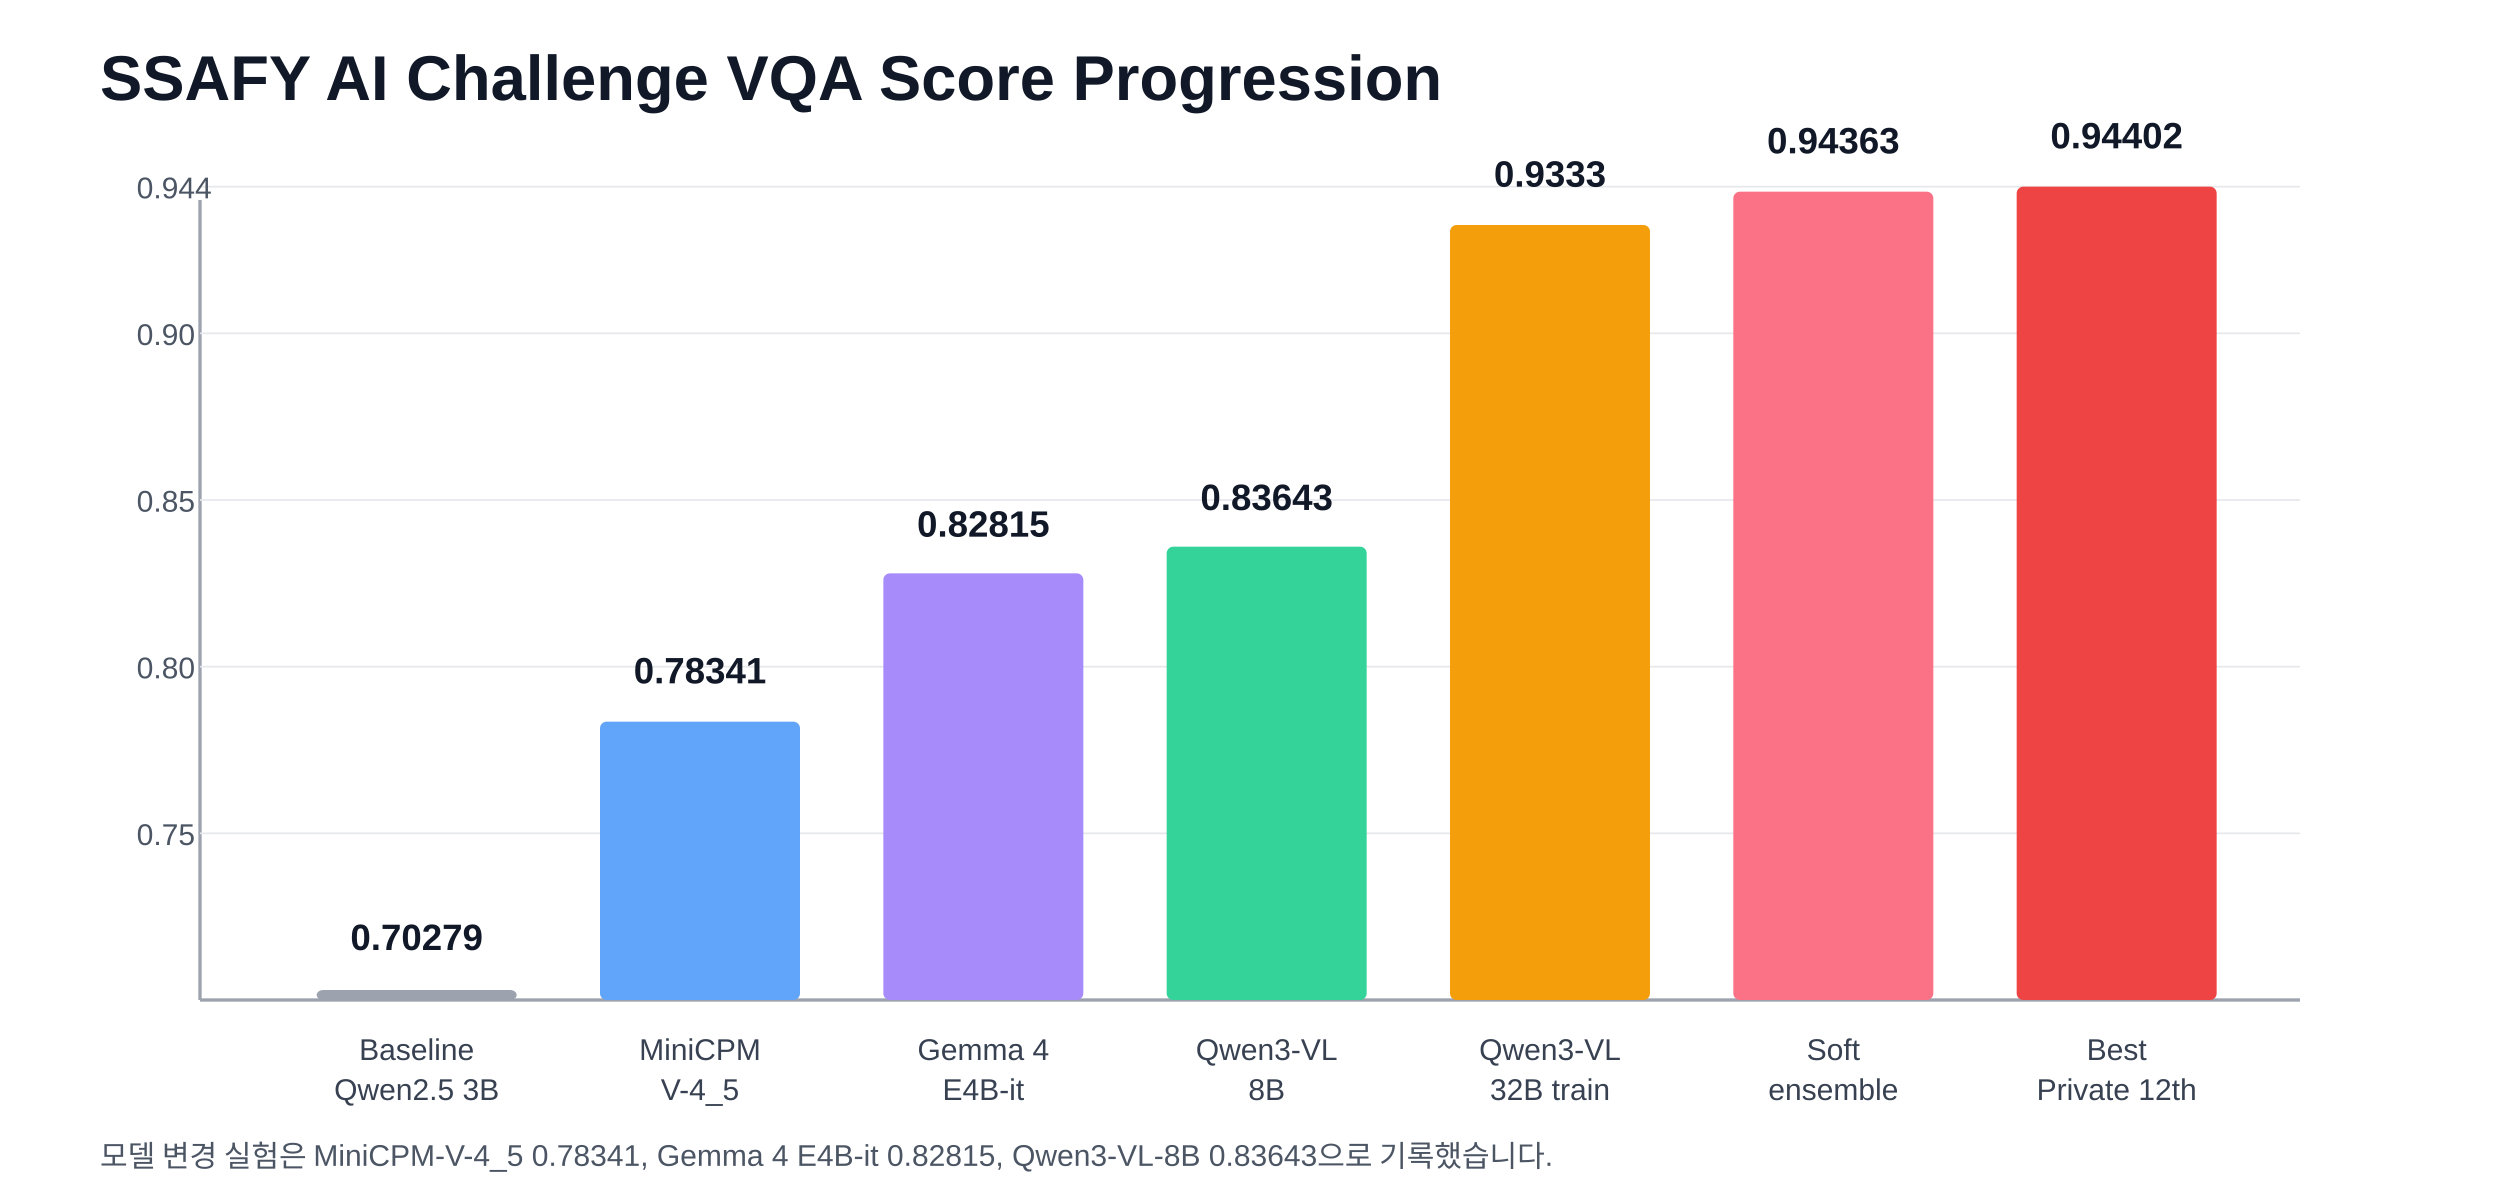
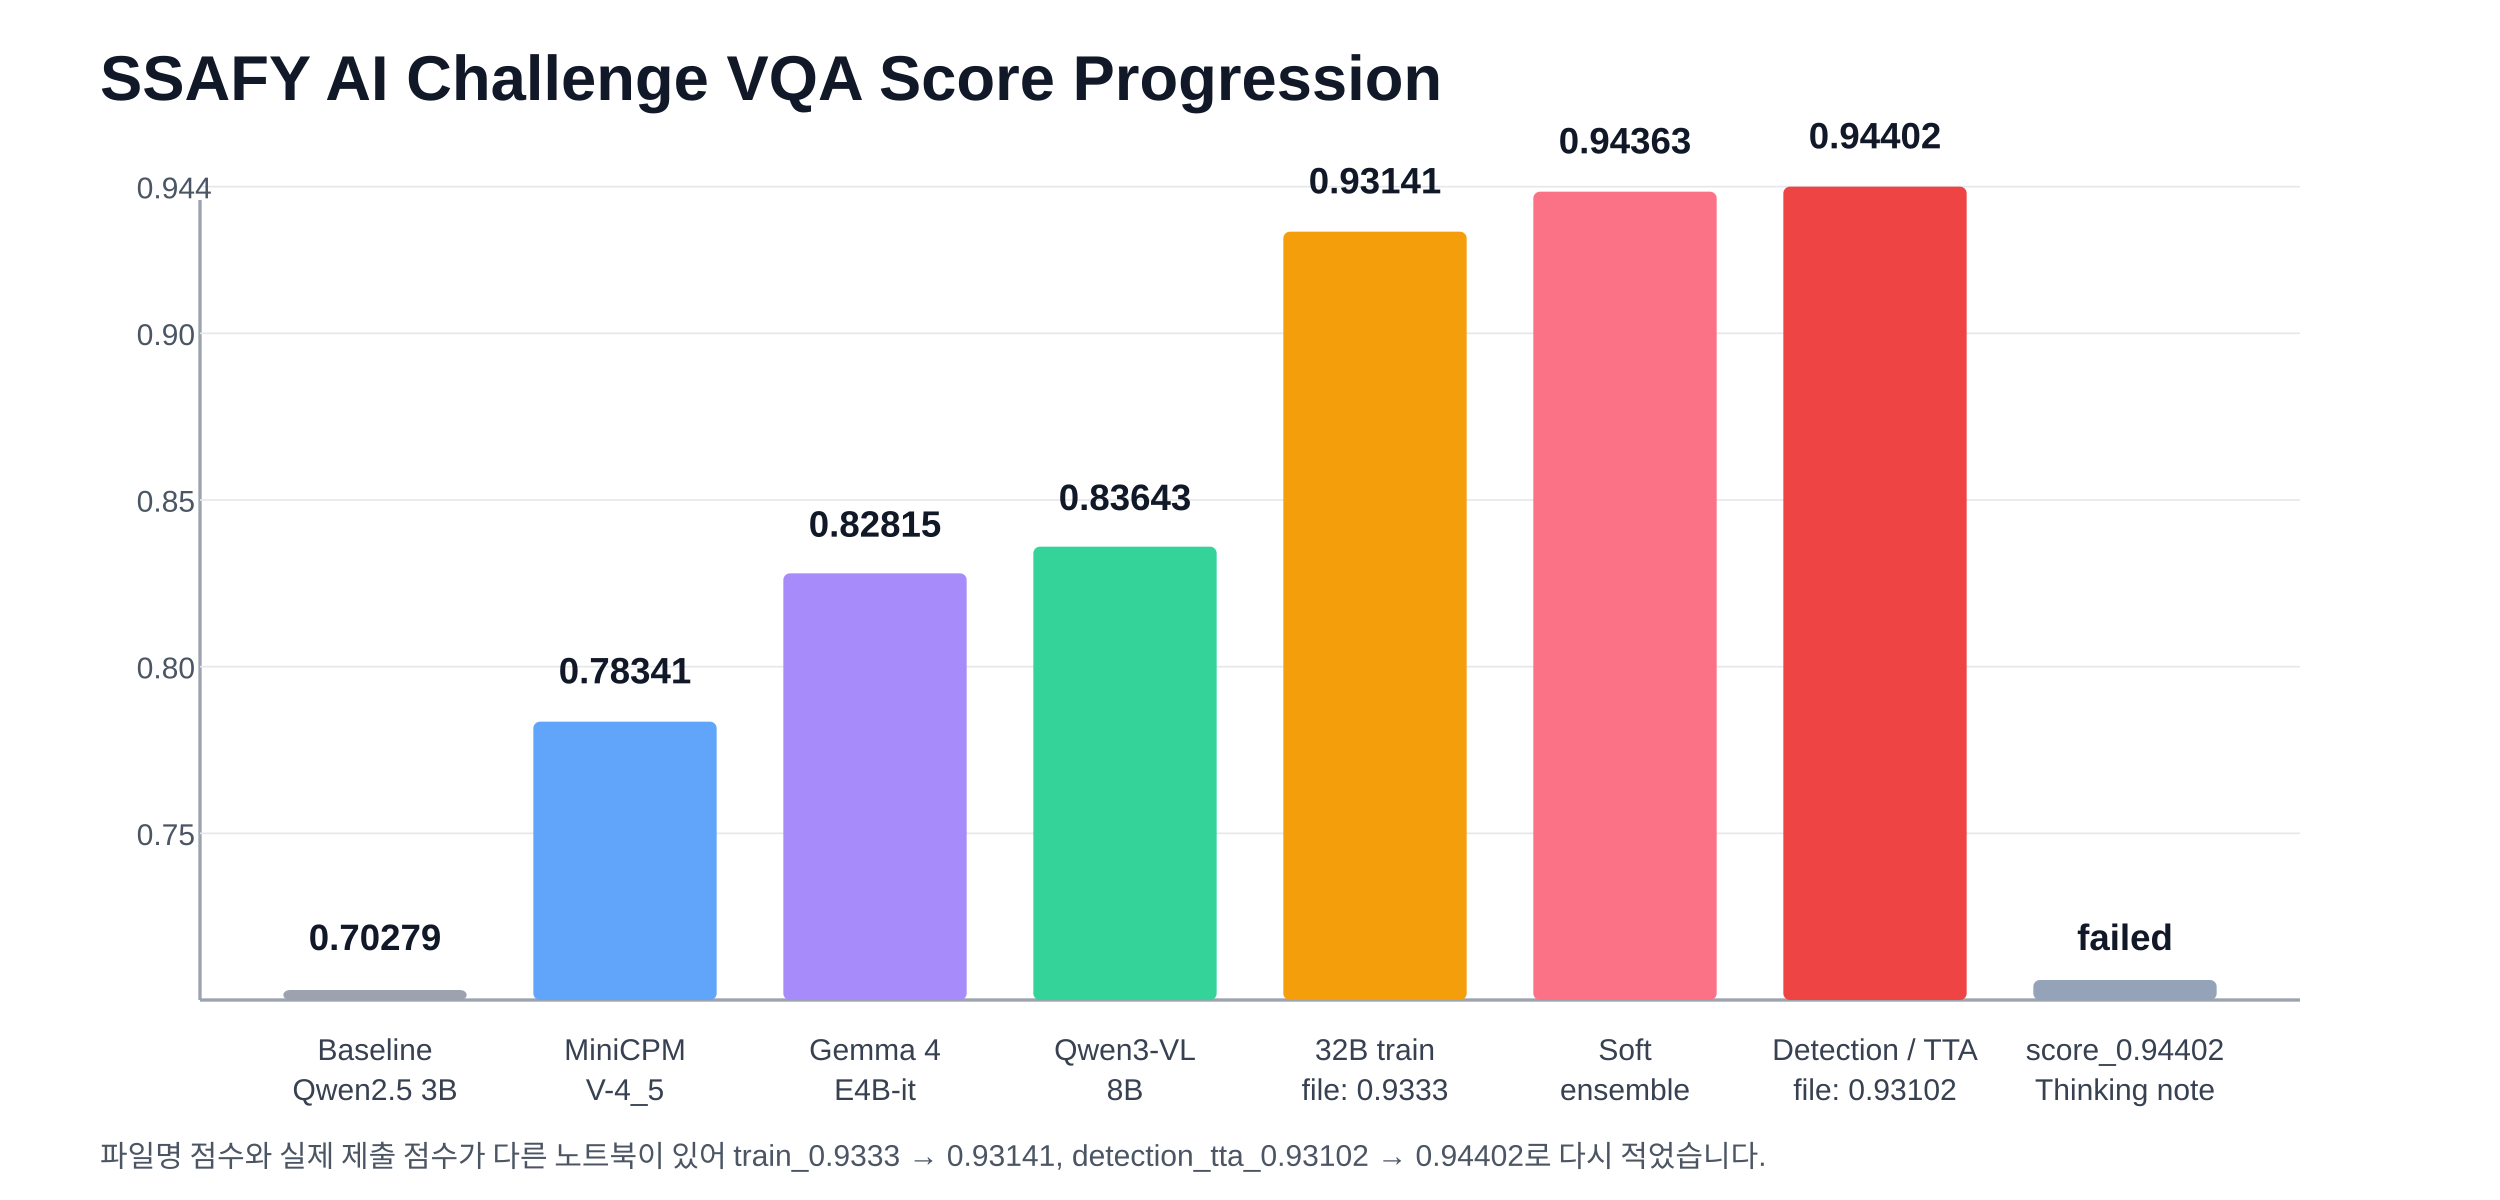
<svg xmlns="http://www.w3.org/2000/svg" width="1500" height="720" viewBox="0 0 1500 720">
  <rect width="1500" height="720" fill="#ffffff" />
  <defs>
    <style>
      .title{font:700 38px Arial,sans-serif;fill:#111827}
      .axis{stroke:#9ca3af;stroke-width:2}
      .grid{stroke:#e5e7eb;stroke-width:1}
      .label{font:600 22px Arial,sans-serif;fill:#111827;text-anchor:middle}
      .small{font:18px Arial,sans-serif;fill:#374151;text-anchor:middle}
      .bartext{font:700 22px Arial,sans-serif;fill:#111827;text-anchor:middle}
      .note{font:18px Arial,sans-serif;fill:#4b5563}
    </style>
  </defs>
  <text x="60" y="60" class="title">SSAFY AI Challenge VQA Score Progression</text>
  <line x1="120" y1="600" x2="1380" y2="600" class="axis" />
  <line x1="120" y1="120" x2="120" y2="600" class="axis" />
  <line x1="120" y1="500" x2="1380" y2="500" class="grid" />
  <text x="82" y="507" class="note">0.75</text>
  <line x1="120" y1="400" x2="1380" y2="400" class="grid" />
  <text x="82" y="407" class="note">0.80</text>
  <line x1="120" y1="300" x2="1380" y2="300" class="grid" />
  <text x="82" y="307" class="note">0.85</text>
  <line x1="120" y1="200" x2="1380" y2="200" class="grid" />
  <text x="82" y="207" class="note">0.90</text>
  <line x1="120" y1="112" x2="1380" y2="112" class="grid" />
  <text x="82" y="119" class="note">0.944</text>
  <g>
-     <rect x="190" y="594" width="120" height="6" rx="4" fill="#9ca3af" />
-     <text x="250" y="570" class="bartext">0.70279</text>
-     <text x="250" y="636" class="small">Baseline</text>
-     <text x="250" y="660" class="small">Qwen2.5 3B</text>
+     <rect x="170" y="594" width="110" height="6" rx="4" fill="#9ca3af" />
+     <text x="225" y="570" class="bartext">0.70279</text>
+     <text x="225" y="636" class="small">Baseline</text>
+     <text x="225" y="660" class="small">Qwen2.5 3B</text>
  </g>
  <g>
-     <rect x="360" y="433" width="120" height="167" rx="4" fill="#60a5fa" />
-     <text x="420" y="410" class="bartext">0.78341</text>
-     <text x="420" y="636" class="small">MiniCPM</text>
-     <text x="420" y="660" class="small">V-4_5</text>
+     <rect x="320" y="433" width="110" height="167" rx="4" fill="#60a5fa" />
+     <text x="375" y="410" class="bartext">0.78341</text>
+     <text x="375" y="636" class="small">MiniCPM</text>
+     <text x="375" y="660" class="small">V-4_5</text>
  </g>
  <g>
-     <rect x="530" y="344" width="120" height="256" rx="4" fill="#a78bfa" />
-     <text x="590" y="322" class="bartext">0.82815</text>
-     <text x="590" y="636" class="small">Gemma 4</text>
-     <text x="590" y="660" class="small">E4B-it</text>
+     <rect x="470" y="344" width="110" height="256" rx="4" fill="#a78bfa" />
+     <text x="525" y="322" class="bartext">0.82815</text>
+     <text x="525" y="636" class="small">Gemma 4</text>
+     <text x="525" y="660" class="small">E4B-it</text>
  </g>
  <g>
-     <rect x="700" y="328" width="120" height="272" rx="4" fill="#34d399" />
-     <text x="760" y="306" class="bartext">0.83643</text>
-     <text x="760" y="636" class="small">Qwen3-VL</text>
-     <text x="760" y="660" class="small">8B</text>
+     <rect x="620" y="328" width="110" height="272" rx="4" fill="#34d399" />
+     <text x="675" y="306" class="bartext">0.83643</text>
+     <text x="675" y="636" class="small">Qwen3-VL</text>
+     <text x="675" y="660" class="small">8B</text>
  </g>
  <g>
-     <rect x="870" y="135" width="120" height="465" rx="4" fill="#f59e0b" />
-     <text x="930" y="112" class="bartext">0.9333</text>
-     <text x="930" y="636" class="small">Qwen3-VL</text>
-     <text x="930" y="660" class="small">32B train</text>
+     <rect x="770" y="139" width="110" height="461" rx="4" fill="#f59e0b" />
+     <text x="825" y="116" class="bartext">0.93141</text>
+     <text x="825" y="636" class="small">32B train</text>
+     <text x="825" y="660" class="small">file: 0.9333</text>
  </g>
  <g>
-     <rect x="1040" y="115" width="120" height="485" rx="4" fill="#fb7185" />
-     <text x="1100" y="92" class="bartext">0.94363</text>
-     <text x="1100" y="636" class="small">Soft</text>
-     <text x="1100" y="660" class="small">ensemble</text>
+     <rect x="920" y="115" width="110" height="485" rx="4" fill="#fb7185" />
+     <text x="975" y="92" class="bartext">0.94363</text>
+     <text x="975" y="636" class="small">Soft</text>
+     <text x="975" y="660" class="small">ensemble</text>
  </g>
  <g>
-     <rect x="1210" y="112" width="120" height="488" rx="4" fill="#ef4444" />
-     <text x="1270" y="89" class="bartext">0.94402</text>
-     <text x="1270" y="636" class="small">Best</text>
-     <text x="1270" y="660" class="small">Private 12th</text>
+     <rect x="1070" y="112" width="110" height="488" rx="4" fill="#ef4444" />
+     <text x="1125" y="89" class="bartext">0.94402</text>
+     <text x="1125" y="636" class="small">Detection / TTA</text>
+     <text x="1125" y="660" class="small">file: 0.93102</text>
  </g>
-   <text x="60" y="700" class="note">모델 변경 실험은 MiniCPM-V-4_5 0.78341, Gemma 4 E4B-it 0.82815, Qwen3-VL-8B 0.83643으로 기록했습니다.</text>
+   <g>
+     <rect x="1220" y="588" width="110" height="12" rx="4" fill="#94a3b8" />
+     <text x="1275" y="570" class="bartext">failed</text>
+     <text x="1275" y="636" class="small">score_0.94402</text>
+     <text x="1275" y="660" class="small">Thinking note</text>
+   </g>
+   <text x="60" y="700" class="note">파일명 점수와 실제 제출 점수가 다른 노트북이 있어 train_0.9333 → 0.93141, detection_tta_0.93102 → 0.94402로 다시 적었습니다.</text>
</svg>
